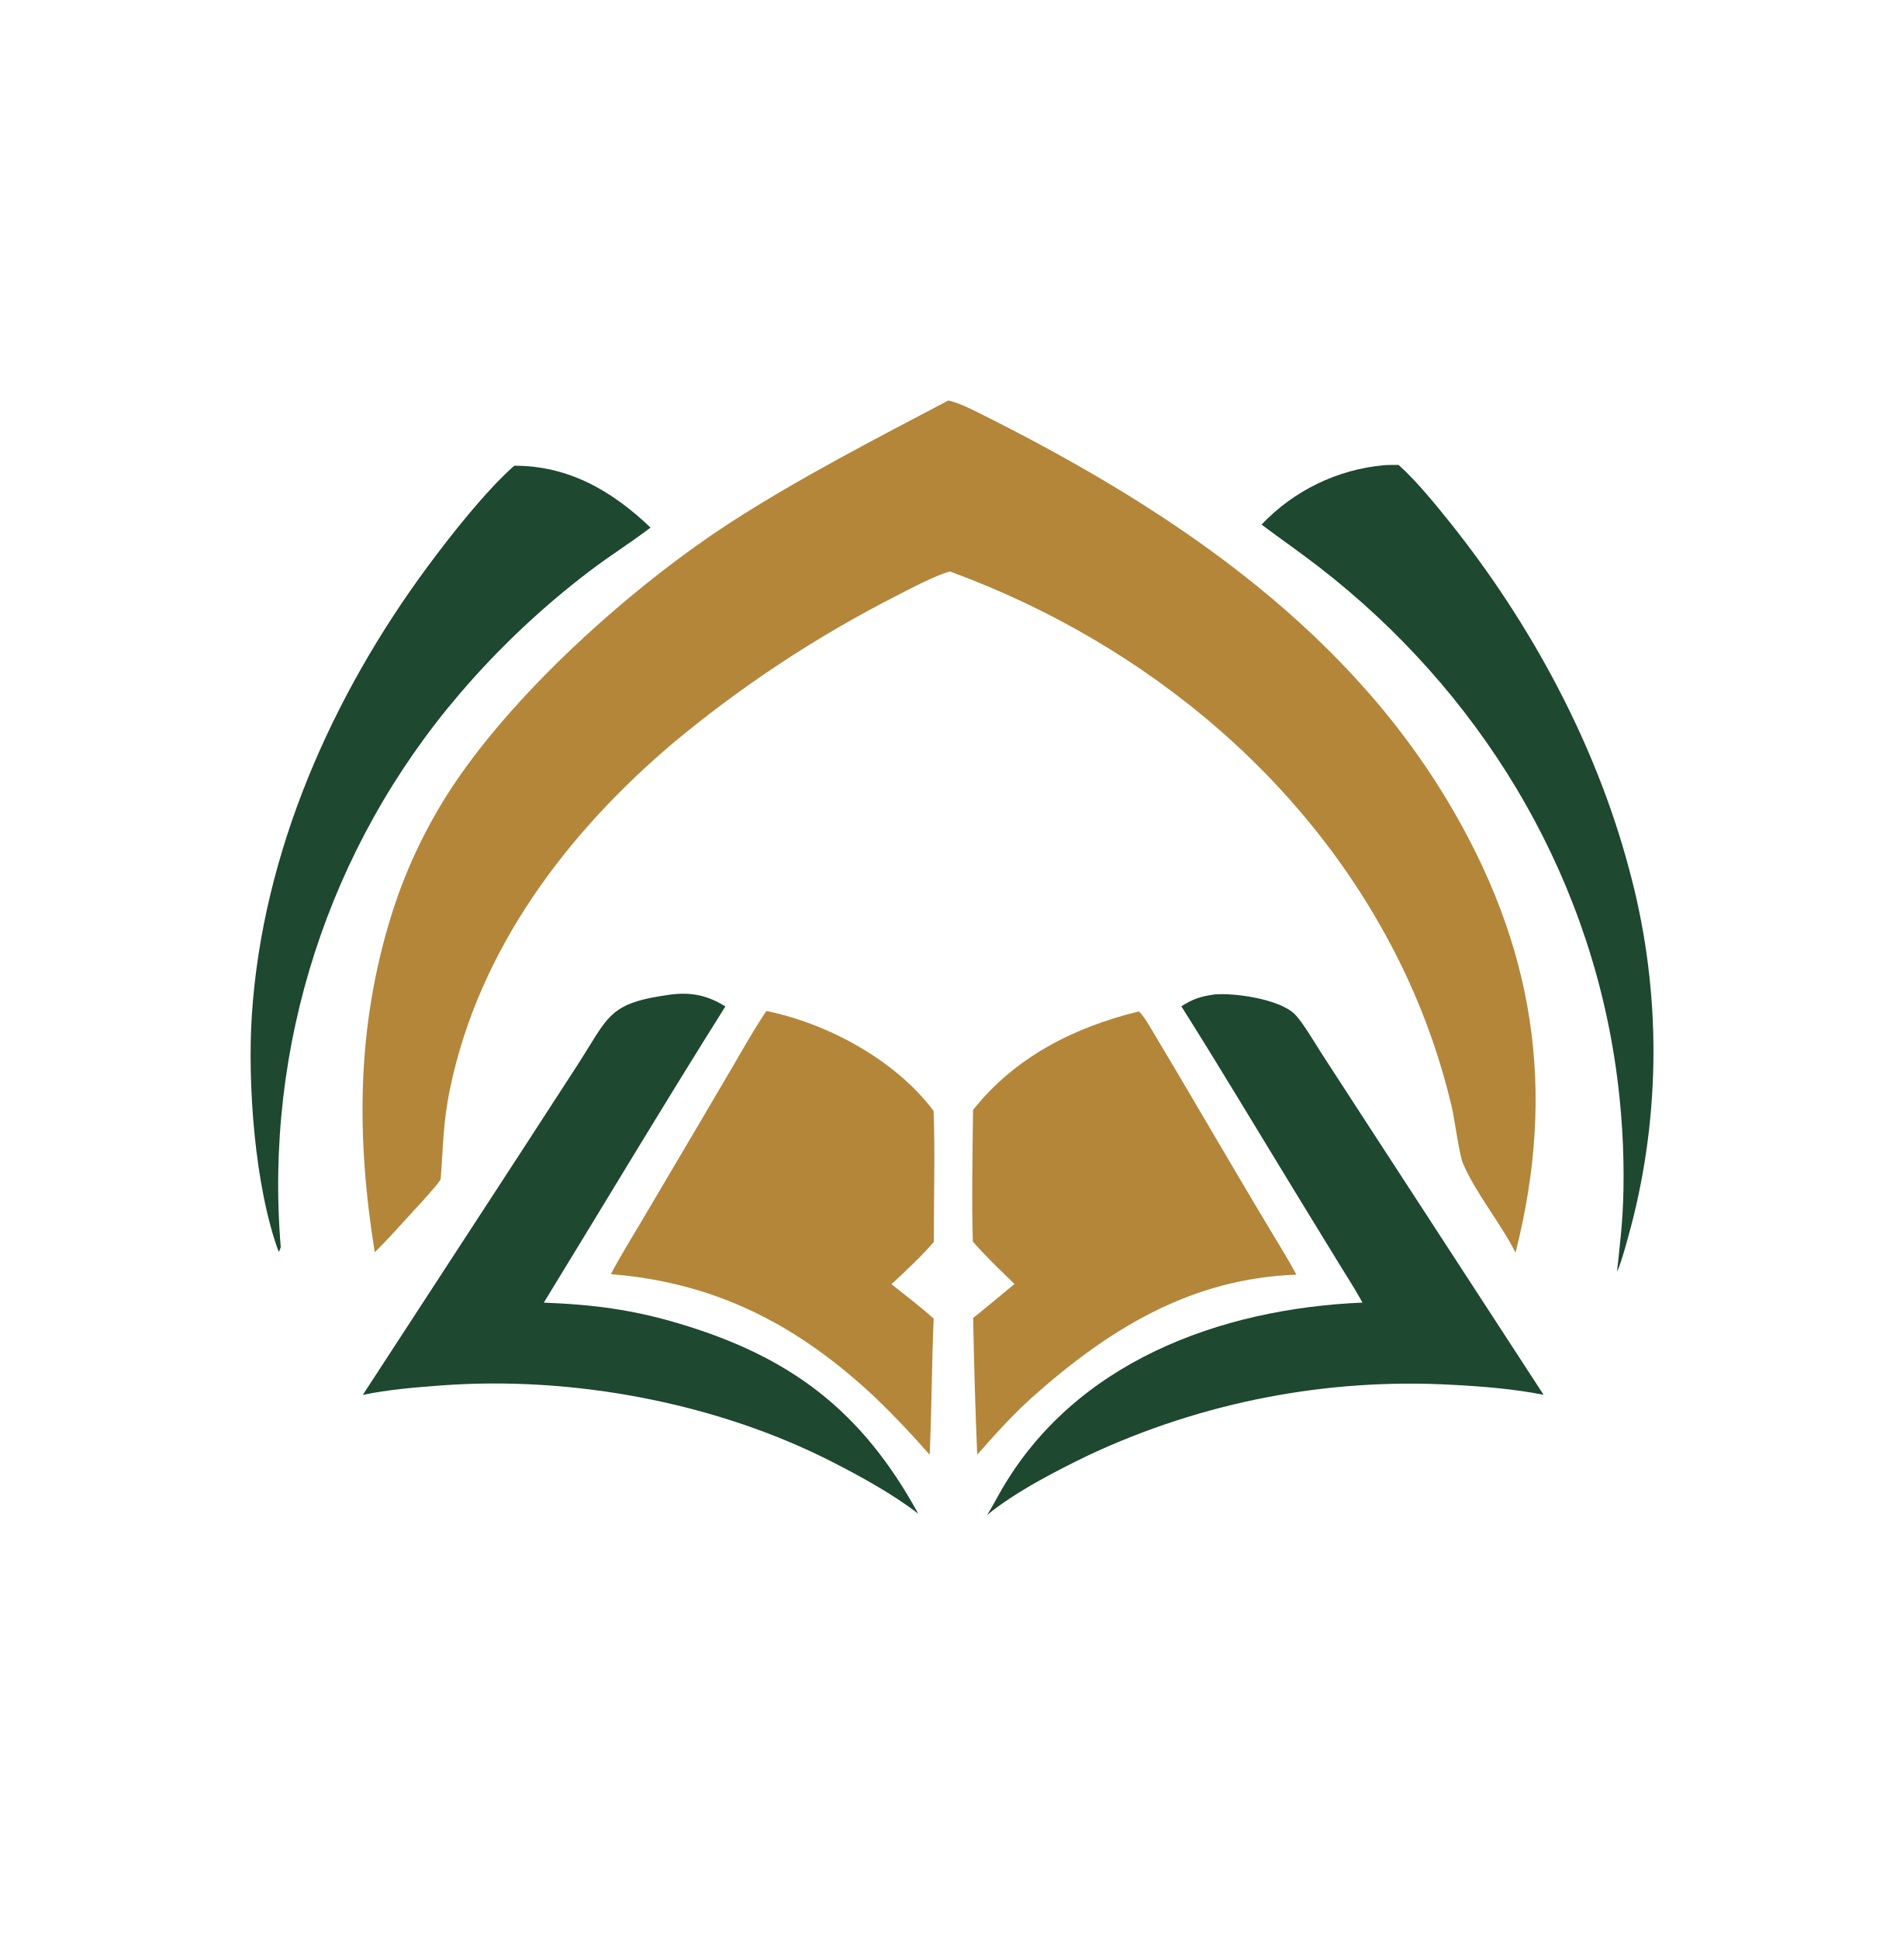
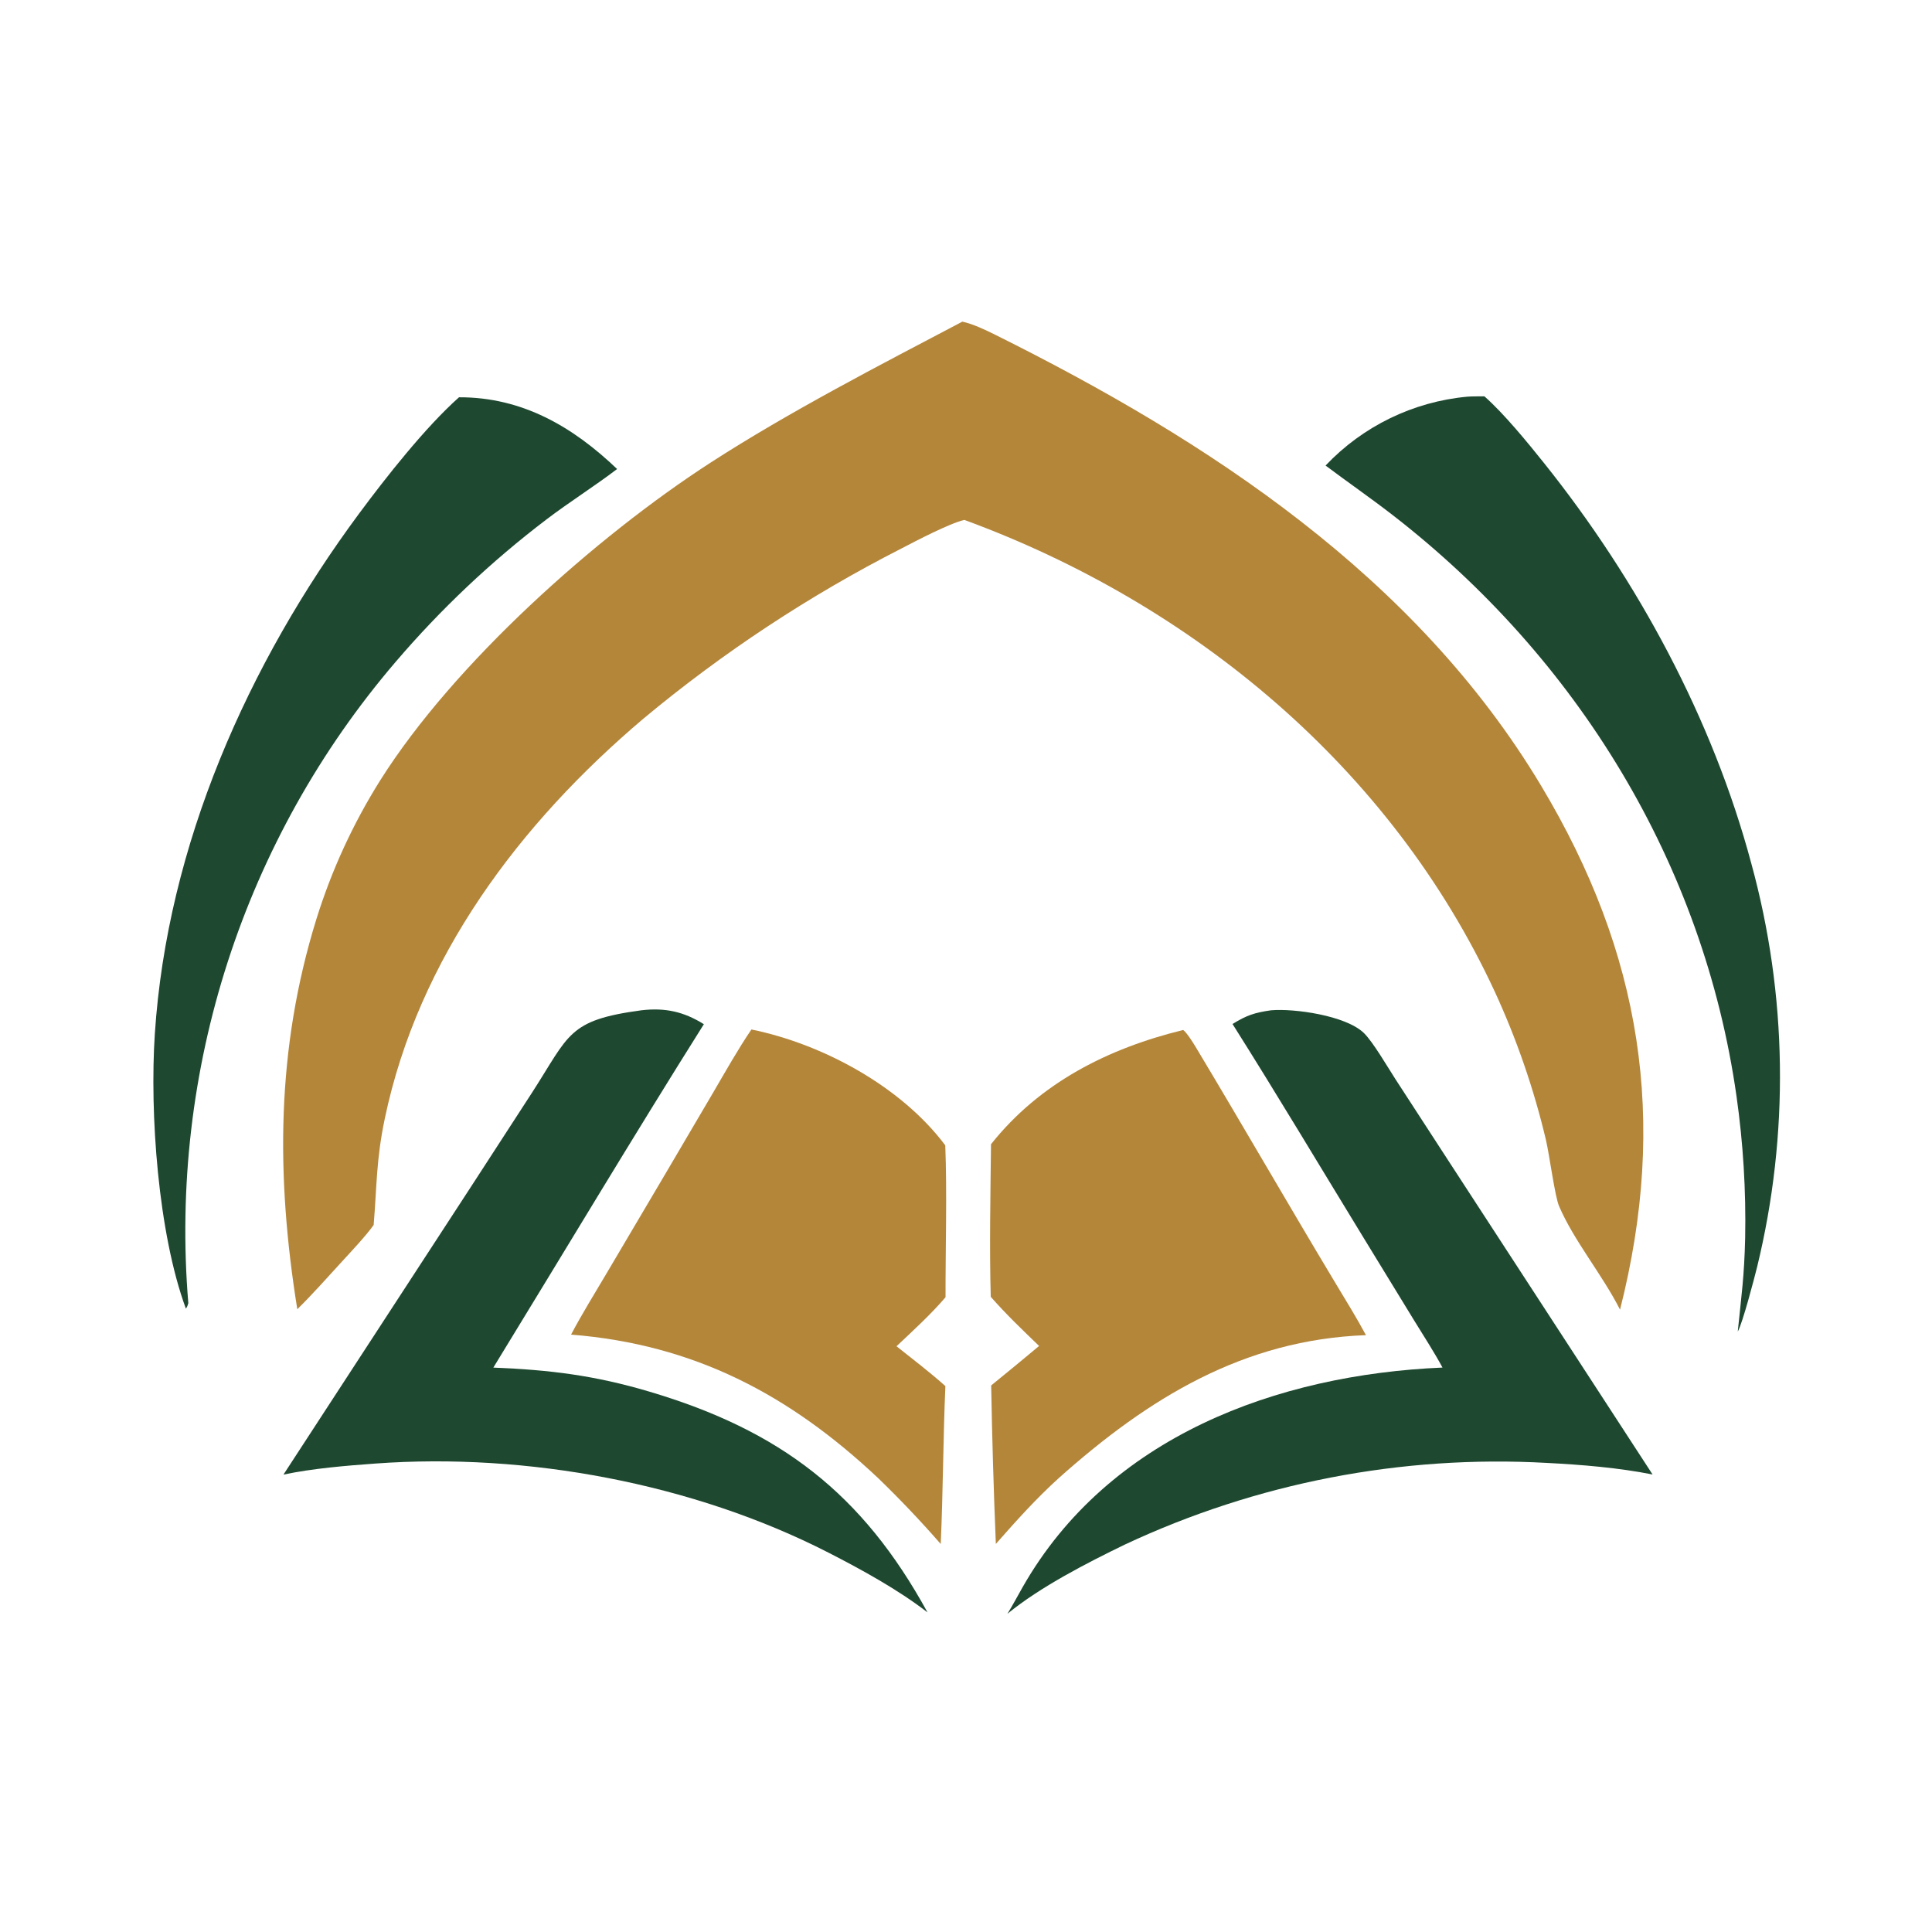
- <svg xmlns="http://www.w3.org/2000/svg" version="1.1" viewBox="0 0 2011 2048" preserveAspectRatio="xMidYMid meet">
+ <svg xmlns="http://www.w3.org/2000/svg" version="1.1" viewBox="125 130 1760 1760" preserveAspectRatio="xMidYMid meet">
  <path fill="rgb(180,134,58)" d="M 1001.68 423.005 C 1011.3 425.097 1022.64 430.491 1031.52 434.907 C 1226.2 531.724 1414.78 655.317 1528.89 845.738 C 1620.64 998.846 1644.58 1150.42 1600.81 1323.07 C 1584.68 1291.16 1558.82 1260.43 1545.25 1228.72 C 1541.38 1219.68 1536.55 1182.18 1533.23 1168.12 C 1522.22 1121.74 1506.62 1076.57 1486.66 1033.29 C 1392.37 829.85 1212.13 680.144 1003.5 603.634 C 990.015 606.729 959.076 622.929 946.21 629.64 C 862.342 672.413 783.503 724.401 711.153 784.64 C 598.636 879.901 506.228 1002.27 475.507 1149.15 C 467.676 1186.59 468.386 1209.73 465.394 1245.91 C 458.581 1255.6 445.043 1269.95 436.705 1279.05 C 423.653 1293.28 409.542 1309.25 395.834 1322.68 C 376.336 1201.48 376.539 1085.6 413.168 967.459 C 427.038 922.796 446.672 880.132 471.575 840.546 C 538.622 734.25 667.984 618.848 772.461 551.338 C 844.175 504.998 925.943 462.853 1001.68 423.005 z" />
  <path fill="rgb(180,134,58)" d="M 1202.86 1068.29 C 1206.12 1070.61 1212.16 1080.3 1214.31 1083.89 C 1257.16 1155.27 1298.65 1227.46 1341.54 1298.82 C 1350.88 1314.35 1360.79 1330.37 1369.36 1346.29 C 1257.82 1350.34 1171.11 1403.75 1089.81 1476.23 C 1068.62 1495.44 1051.07 1515.06 1032.19 1536.47 C 1030.2 1488.36 1028.79 1440.23 1027.93 1392.1 C 1042.57 1380.22 1057.13 1368.23 1071.59 1356.13 C 1056.02 1341.13 1041.79 1327.54 1027.55 1311.37 C 1026.29 1268.09 1027.29 1216.11 1027.78 1172.36 C 1072.38 1116.26 1134.62 1084.97 1202.86 1068.29 z" />
  <path fill="rgb(180,134,58)" d="M 809.523 1067.83 C 874.638 1081.13 945.94 1119.76 986.112 1173.36 C 987.82 1215.79 986.269 1268.52 986.357 1311.73 C 973.799 1326.58 955.805 1343.15 941.682 1356.39 C 956.22 1367.95 972.515 1380.39 986.22 1392.7 C 984.131 1440.76 984.142 1488.56 981.976 1536.54 C 963.868 1515.78 944.887 1495.79 925.085 1476.64 C 843.95 1400.23 757.083 1354.67 645.213 1345.8 C 654.798 1327.58 667.083 1307.73 677.654 1289.85 L 731.684 1198.4 L 775.037 1124.67 C 786 1105.91 797.354 1085.71 809.523 1067.83 z" />
  <path fill="rgb(30,72,48)" d="M 1282.83 1050.35 C 1303.99 1048.52 1350.63 1055.09 1367.21 1070.82 C 1375.55 1078.72 1389.44 1102.65 1396.35 1113.32 L 1444.21 1187.01 L 1630.46 1473.22 C 1599.5 1467.04 1565.55 1464.28 1534.04 1462.67 C 1401.76 1455.27 1269.71 1480.82 1149.74 1537.04 C 1115.27 1553.74 1072.59 1575.65 1042.75 1600.1 C 1047.52 1592.39 1052.07 1583.78 1056.59 1575.85 C 1134.71 1438.66 1288.38 1382.26 1439.08 1375.81 C 1431.72 1362.06 1421.56 1346.47 1413.26 1332.91 L 1367.55 1258.18 C 1327.94 1193.42 1288.28 1126.93 1247.79 1062.83 C 1260.77 1054.86 1267.73 1052.54 1282.83 1050.35 z" />
  <path fill="rgb(30,72,48)" d="M 709.337 1050.34 C 731.028 1047.81 747.992 1051.64 766.192 1063.02 C 701.516 1165.81 637.965 1272.11 574.417 1375.84 C 626.207 1377.93 666.732 1382.96 716.537 1397.73 C 835.71 1433.07 910.606 1490.48 969.939 1598.83 C 943.001 1578.02 909.854 1559.87 879.629 1544.37 C 756.299 1481.25 604.441 1453.19 466.977 1463.25 C 439.765 1465.24 409.96 1467.68 383.232 1473.31 L 555.241 1209.27 L 609.546 1125.55 C 643.905 1072.37 642.139 1059.39 709.337 1050.34 z" />
  <path fill="rgb(30,72,48)" d="M 1461.54 491.384 C 1466.24 490.968 1472.44 491.107 1477.27 491.065 C 1495.17 506.848 1516.87 533.427 1531.79 552.1 C 1616.74 658.389 1685.21 784.929 1720.39 916.583 C 1753.32 1036.65 1755.15 1163.12 1725.7 1284.08 C 1723.25 1294.01 1712.45 1335.43 1708.05 1343.04 C 1711.42 1309.94 1713.98 1292.89 1714.79 1257.77 C 1715.63 1214.53 1712.99 1171.28 1706.89 1128.46 C 1676.78 916.633 1561.81 729.307 1393.28 598.912 C 1373.37 583.512 1352.68 569.192 1332.55 554.095 C 1366.52 518.237 1412.36 495.95 1461.54 491.384 z" />
  <path fill="rgb(30,72,48)" d="M 543.15 491.914 C 600.666 491.72 646.794 518.669 687.151 557.257 C 667.08 572.607 644.007 587.092 623.053 603.004 C 572.613 641.324 526.425 684.94 485.282 733.106 C 346.94 894.803 278.985 1105.1 296.546 1317.17 C 295.583 1320.01 295.911 1319.71 294.337 1322.13 C 269 1253.26 261.284 1144.04 266.048 1071.74 C 277.359 900.116 350.697 734.698 452.257 597.663 C 476.706 564.673 512.561 519.116 543.15 491.914 z" />
</svg>
